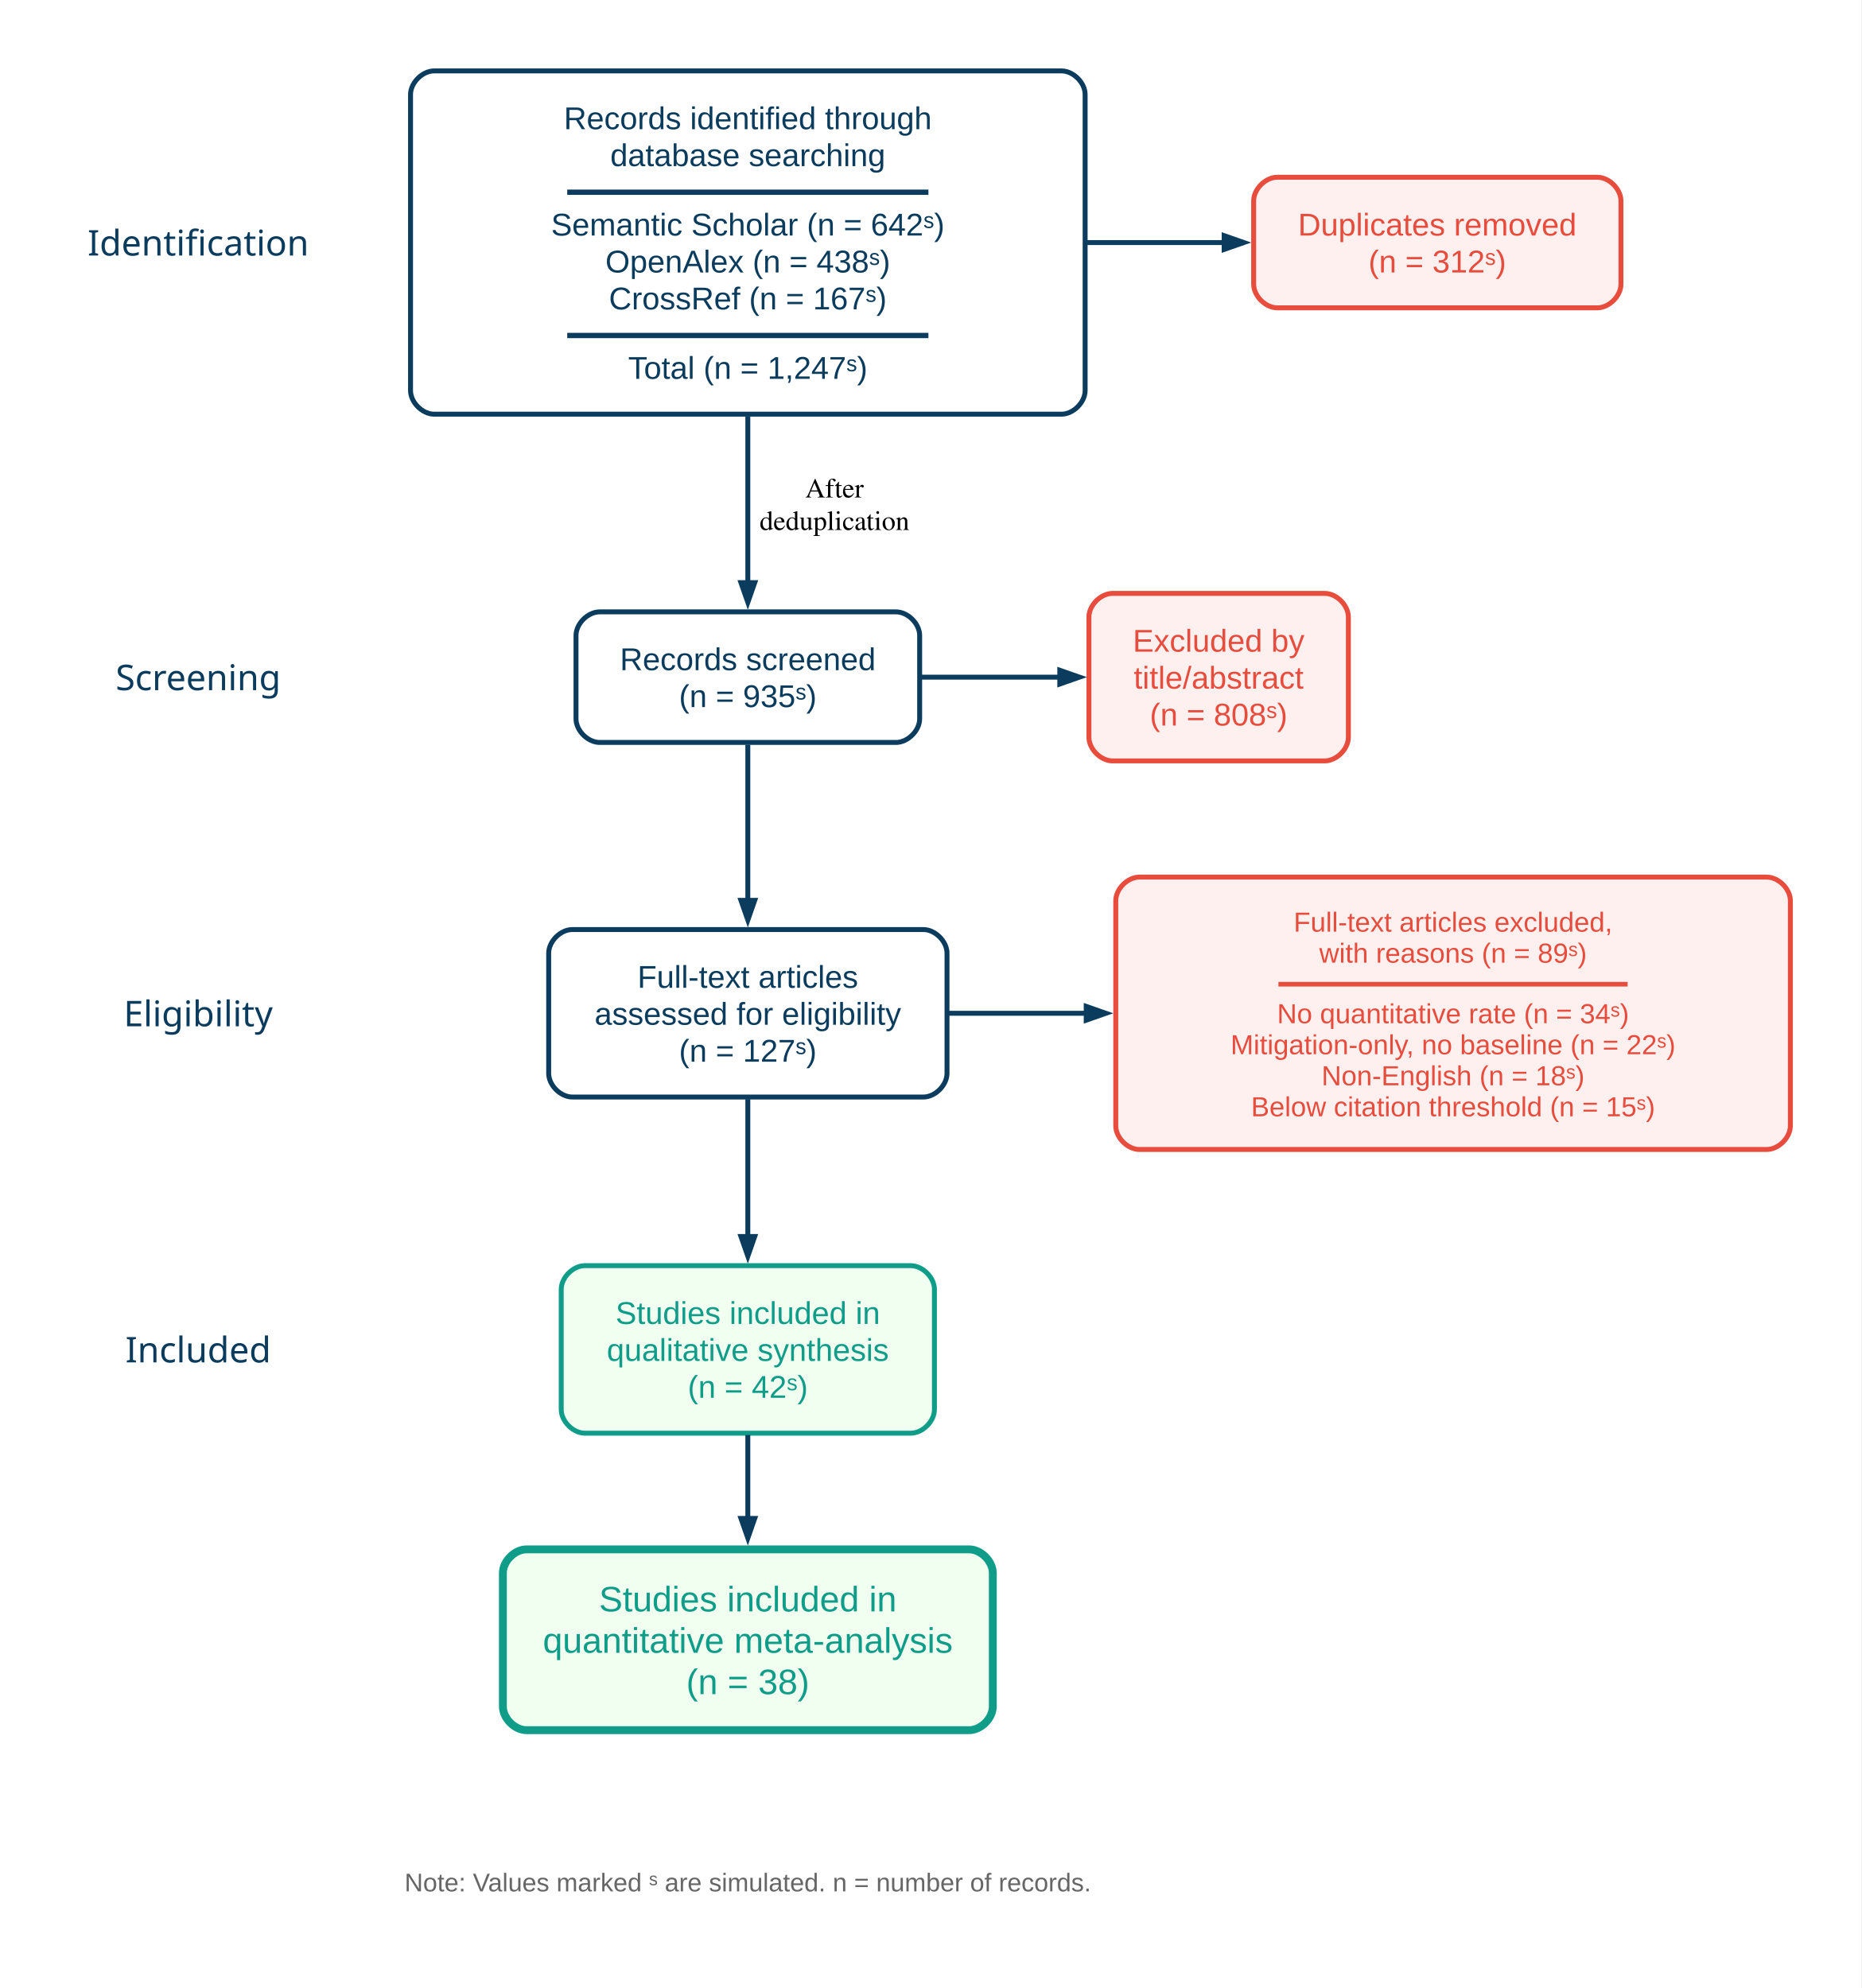
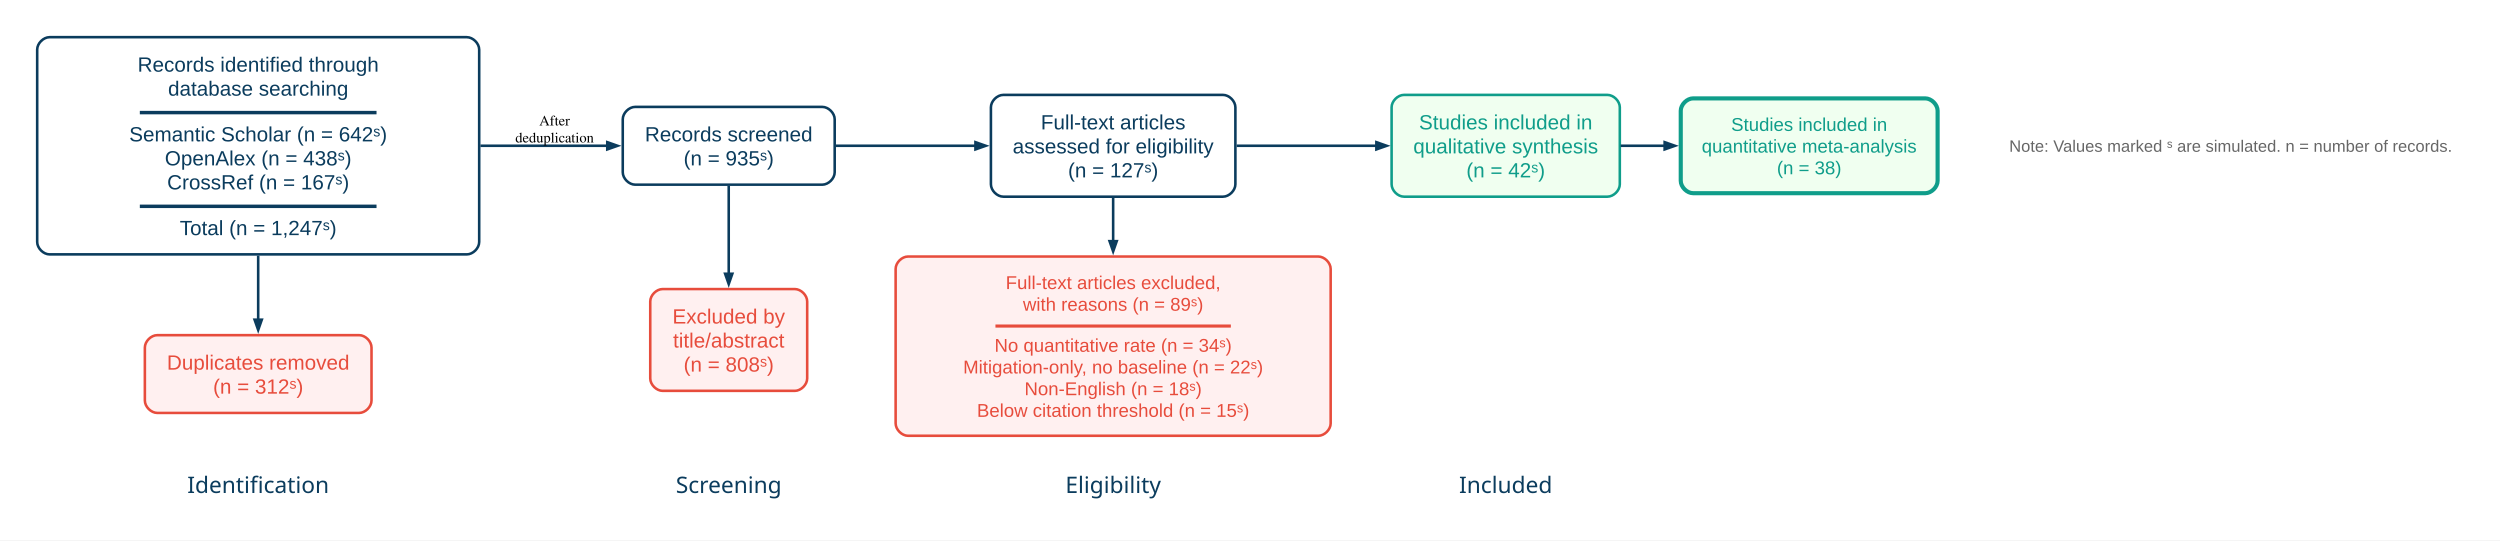
- <svg xmlns="http://www.w3.org/2000/svg" width="3000pt" height="3205pt" viewBox="0.00 0.00 3000.00 3205.00">
-   <g id="graph0" class="graph" transform="scale(3.17511 3.17511) rotate(0) translate(36 973.5)">
-     <polygon fill="white" stroke="none" points="-36,36 -36,-973.5 908.85,-973.5 908.85,36 -36,36" />
+ <svg xmlns="http://www.w3.org/2000/svg" width="4800pt" height="1037pt" viewBox="0.00 0.00 4800.00 1037.00">
+   <g id="graph0" class="graph" transform="scale(1.98306 1.98306) rotate(0) translate(36 487.15)">
+     <polygon fill="white" stroke="none" points="-36,36 -36,-487.15 2384.5,-487.15 2384.5,36 -36,36" />
    <g id="node1" class="node">
-       <text xml:space="preserve" text-anchor="middle" x="64.62" y="-843.75" font-family="Arial Bold" font-size="18.00" fill="#0b3c5d">Identification</text>
+       <text xml:space="preserve" text-anchor="middle" x="213.97" y="-9.85" font-family="Arial Bold" font-size="22.00" fill="#0b3c5d">Identification</text>
    </g>
    <g id="node2" class="node">
-       <text xml:space="preserve" text-anchor="middle" x="64.62" y="-623.07" font-family="Arial Bold" font-size="18.00" fill="#0b3c5d">Screening</text>
+       <text xml:space="preserve" text-anchor="middle" x="669.55" y="-9.85" font-family="Arial Bold" font-size="22.00" fill="#0b3c5d">Screening</text>
    </g>
    <g id="node3" class="node">
-       <text xml:space="preserve" text-anchor="middle" x="64.62" y="-452.4" font-family="Arial Bold" font-size="18.00" fill="#0b3c5d">Eligibility</text>
+       <text xml:space="preserve" text-anchor="middle" x="1041.75" y="-9.85" font-family="Arial Bold" font-size="22.00" fill="#0b3c5d">Eligibility</text>
    </g>
    <g id="node4" class="node">
-       <text xml:space="preserve" text-anchor="middle" x="64.62" y="-281.73" font-family="Arial Bold" font-size="18.00" fill="#0b3c5d">Included</text>
+       <text xml:space="preserve" text-anchor="middle" x="1421.82" y="-9.85" font-family="Arial Bold" font-size="22.00" fill="#0b3c5d">Included</text>
    </g>
    <g id="node5" class="node">
-       <path fill="#ffffff" stroke="#0b3c5d" stroke-width="2.5" d="M502.85,-937.5C502.85,-937.5 184.4,-937.5 184.4,-937.5 178.4,-937.5 172.4,-931.5 172.4,-925.5 172.4,-925.5 172.4,-775.2 172.4,-775.2 172.4,-769.2 178.4,-763.2 184.4,-763.2 184.4,-763.2 502.85,-763.2 502.85,-763.2 508.85,-763.2 514.85,-769.2 514.85,-775.2 514.85,-775.2 514.85,-925.5 514.85,-925.5 514.85,-931.5 508.85,-937.5 502.85,-937.5" />
-       <text xml:space="preserve" text-anchor="middle" x="343.62" y="-907.9" font-family="Arial" font-size="16.00" fill="#0b3c5d">Records identified through</text>
-       <text xml:space="preserve" text-anchor="middle" x="343.62" y="-889.15" font-family="Arial" font-size="16.00" fill="#0b3c5d">database searching</text>
-       <text xml:space="preserve" text-anchor="middle" x="343.62" y="-870.4" font-family="Arial" font-size="16.00" fill="#0b3c5d">━━━━━━━━━━━━━━━━━━━</text>
-       <text xml:space="preserve" text-anchor="middle" x="343.62" y="-853.9" font-family="Arial" font-size="16.00" fill="#0b3c5d">Semantic Scholar (n = 642ˢ)</text>
-       <text xml:space="preserve" text-anchor="middle" x="343.62" y="-835.15" font-family="Arial" font-size="16.00" fill="#0b3c5d">OpenAlex (n = 438ˢ)</text>
-       <text xml:space="preserve" text-anchor="middle" x="343.62" y="-816.4" font-family="Arial" font-size="16.00" fill="#0b3c5d">CrossRef (n = 167ˢ)</text>
-       <text xml:space="preserve" text-anchor="middle" x="343.62" y="-797.65" font-family="Arial" font-size="16.00" fill="#0b3c5d">━━━━━━━━━━━━━━━━━━━</text>
-       <text xml:space="preserve" text-anchor="middle" x="343.62" y="-781.15" font-family="Arial" font-size="16.00" fill="#0b3c5d">Total (n = 1,247ˢ)</text>
+       <path fill="#ffffff" stroke="#0b3c5d" stroke-width="2.5" d="M415.95,-451.15C415.95,-451.15 12,-451.15 12,-451.15 6,-451.15 0,-445.15 0,-439.15 0,-439.15 0,-252.85 0,-252.85 0,-246.85 6,-240.85 12,-240.85 12,-240.85 415.95,-240.85 415.95,-240.85 421.95,-240.85 427.95,-246.85 427.95,-252.85 427.95,-252.85 427.95,-439.15 427.95,-439.15 427.95,-445.15 421.95,-451.15 415.95,-451.15" />
+       <text xml:space="preserve" text-anchor="middle" x="213.97" y="-417.75" font-family="Arial" font-size="20.00" fill="#0b3c5d">Records identified through</text>
+       <text xml:space="preserve" text-anchor="middle" x="213.97" y="-394.5" font-family="Arial" font-size="20.00" fill="#0b3c5d">database searching</text>
+       <text xml:space="preserve" text-anchor="middle" x="213.97" y="-371.25" font-family="Arial" font-size="20.00" fill="#0b3c5d">━━━━━━━━━━━━━━━━━━━</text>
+       <text xml:space="preserve" text-anchor="middle" x="213.97" y="-350.25" font-family="Arial" font-size="20.00" fill="#0b3c5d">Semantic Scholar (n = 642ˢ)</text>
+       <text xml:space="preserve" text-anchor="middle" x="213.97" y="-327" font-family="Arial" font-size="20.00" fill="#0b3c5d">OpenAlex (n = 438ˢ)</text>
+       <text xml:space="preserve" text-anchor="middle" x="213.97" y="-303.75" font-family="Arial" font-size="20.00" fill="#0b3c5d">CrossRef (n = 167ˢ)</text>
+       <text xml:space="preserve" text-anchor="middle" x="213.97" y="-280.5" font-family="Arial" font-size="20.00" fill="#0b3c5d">━━━━━━━━━━━━━━━━━━━</text>
+       <text xml:space="preserve" text-anchor="middle" x="213.97" y="-259.5" font-family="Arial" font-size="20.00" fill="#0b3c5d">Total (n = 1,247ˢ)</text>
    </g>
    <g id="node6" class="node">
-       <path fill="#fff0f0" stroke="#e74c3c" stroke-width="2.5" d="M774.85,-883.5C774.85,-883.5 612.4,-883.5 612.4,-883.5 606.4,-883.5 600.4,-877.5 600.4,-871.5 600.4,-871.5 600.4,-829.2 600.4,-829.2 600.4,-823.2 606.4,-817.2 612.4,-817.2 612.4,-817.2 774.85,-817.2 774.85,-817.2 780.85,-817.2 786.85,-823.2 786.85,-829.2 786.85,-829.2 786.85,-871.5 786.85,-871.5 786.85,-877.5 780.85,-883.5 774.85,-883.5" />
-       <text xml:space="preserve" text-anchor="middle" x="693.62" y="-853.9" font-family="Arial" font-size="16.00" fill="#e74c3c">Duplicates removed</text>
-       <text xml:space="preserve" text-anchor="middle" x="693.62" y="-835.15" font-family="Arial" font-size="16.00" fill="#e74c3c">(n = 312ˢ)</text>
+       <path fill="#fff0f0" stroke="#e74c3c" stroke-width="2.5" d="M311.7,-162.65C311.7,-162.65 116.25,-162.65 116.25,-162.65 110.25,-162.65 104.25,-156.65 104.25,-150.65 104.25,-150.65 104.25,-99.35 104.25,-99.35 104.25,-93.35 110.25,-87.35 116.25,-87.35 116.25,-87.35 311.7,-87.35 311.7,-87.35 317.7,-87.35 323.7,-93.35 323.7,-99.35 323.7,-99.35 323.7,-150.65 323.7,-150.65 323.7,-156.65 317.7,-162.65 311.7,-162.65" />
+       <text xml:space="preserve" text-anchor="middle" x="213.97" y="-129.25" font-family="Arial" font-size="20.00" fill="#e74c3c">Duplicates removed</text>
+       <text xml:space="preserve" text-anchor="middle" x="213.97" y="-106" font-family="Arial" font-size="20.00" fill="#e74c3c">(n = 312ˢ)</text>
    </g>
    <g id="edge6" class="edge">
-       <path fill="none" stroke="#0b3c5d" stroke-width="2.5" d="M515.89,-850.35C539.11,-850.35 562.32,-850.35 585.54,-850.35" />
-       <polygon fill="#0b3c5d" stroke="#0b3c5d" stroke-width="2.5" points="585.42,-853.85 595.42,-850.35 585.42,-846.85 585.42,-853.85" />
+       <path fill="none" stroke="#0b3c5d" stroke-width="2.5" d="M213.97,-239.63C213.97,-218.91 213.97,-198.18 213.97,-177.46" />
+       <polygon fill="#0b3c5d" stroke="#0b3c5d" stroke-width="2.5" points="217.48,-177.63 213.98,-167.63 210.48,-177.63 217.48,-177.63" />
    </g>
    <g id="node7" class="node">
-       <path fill="#ffffff" stroke="#0b3c5d" stroke-width="2.5" d="M418.85,-662.82C418.85,-662.82 268.4,-662.82 268.4,-662.82 262.4,-662.82 256.4,-656.82 256.4,-650.82 256.4,-650.82 256.4,-608.52 256.4,-608.52 256.4,-602.52 262.4,-596.52 268.4,-596.52 268.4,-596.52 418.85,-596.52 418.85,-596.52 424.85,-596.52 430.85,-602.52 430.85,-608.52 430.85,-608.52 430.85,-650.82 430.85,-650.82 430.85,-656.82 424.85,-662.82 418.85,-662.82" />
-       <text xml:space="preserve" text-anchor="middle" x="343.62" y="-633.22" font-family="Arial" font-size="16.00" fill="#0b3c5d">Records screened</text>
-       <text xml:space="preserve" text-anchor="middle" x="343.62" y="-614.47" font-family="Arial" font-size="16.00" fill="#0b3c5d">(n = 935ˢ)</text>
+       <path fill="#ffffff" stroke="#0b3c5d" stroke-width="2.5" d="M760.15,-383.65C760.15,-383.65 578.95,-383.65 578.95,-383.65 572.95,-383.65 566.95,-377.65 566.95,-371.65 566.95,-371.65 566.95,-320.35 566.95,-320.35 566.95,-314.35 572.95,-308.35 578.95,-308.35 578.95,-308.35 760.15,-308.35 760.15,-308.35 766.15,-308.35 772.15,-314.35 772.15,-320.35 772.15,-320.35 772.15,-371.65 772.15,-371.65 772.15,-377.65 766.15,-383.65 760.15,-383.65" />
+       <text xml:space="preserve" text-anchor="middle" x="669.55" y="-350.25" font-family="Arial" font-size="20.00" fill="#0b3c5d">Records screened</text>
+       <text xml:space="preserve" text-anchor="middle" x="669.55" y="-327" font-family="Arial" font-size="20.00" fill="#0b3c5d">(n = 935ˢ)</text>
    </g>
    <g id="edge1" class="edge">
-       <path fill="none" stroke="#0b3c5d" stroke-width="2.5" d="M343.62,-761.98C343.62,-733.14 343.62,-702.18 343.62,-677.56" />
-       <polygon fill="#0b3c5d" stroke="#0b3c5d" stroke-width="2.5" points="347.13,-677.65 343.63,-667.65 340.13,-677.65 347.13,-677.65" />
-       <text xml:space="preserve" text-anchor="middle" x="384.12" y="-720.9" font-family="Times,serif" font-size="14.00">  After</text>
-       <text xml:space="preserve" text-anchor="middle" x="384.12" y="-704.4" font-family="Times,serif" font-size="14.00">  deduplication</text>
+       <path fill="none" stroke="#0b3c5d" stroke-width="2.5" d="M429.14,-346C471.53,-346 514.51,-346 552.13,-346" />
+       <polygon fill="#0b3c5d" stroke="#0b3c5d" stroke-width="2.5" points="551.96,-349.5 561.96,-346 551.96,-342.5 551.96,-349.5" />
+       <text xml:space="preserve" text-anchor="middle" x="497.45" y="-365.7" font-family="Times,serif" font-size="14.00">  After</text>
+       <text xml:space="preserve" text-anchor="middle" x="497.45" y="-349.2" font-family="Times,serif" font-size="14.00">  deduplication</text>
    </g>
    <g id="node8" class="node">
-       <path fill="#fff0f0" stroke="#e74c3c" stroke-width="2.5" d="M636.48,-672.2C636.48,-672.2 528.77,-672.2 528.77,-672.2 522.77,-672.2 516.77,-666.2 516.77,-660.2 516.77,-660.2 516.77,-599.15 516.77,-599.15 516.77,-593.15 522.77,-587.15 528.77,-587.15 528.77,-587.15 636.48,-587.15 636.48,-587.15 642.48,-587.15 648.48,-593.15 648.48,-599.15 648.48,-599.15 648.48,-660.2 648.48,-660.2 648.48,-666.2 642.48,-672.2 636.48,-672.2" />
-       <text xml:space="preserve" text-anchor="middle" x="582.62" y="-642.6" font-family="Arial" font-size="16.00" fill="#e74c3c">Excluded by</text>
-       <text xml:space="preserve" text-anchor="middle" x="582.62" y="-623.85" font-family="Arial" font-size="16.00" fill="#e74c3c">title/abstract</text>
-       <text xml:space="preserve" text-anchor="middle" x="582.62" y="-605.1" font-family="Arial" font-size="16.00" fill="#e74c3c">(n = 808ˢ)</text>
+       <path fill="#fff0f0" stroke="#e74c3c" stroke-width="2.5" d="M733.52,-207.28C733.52,-207.28 605.57,-207.28 605.57,-207.28 599.57,-207.28 593.57,-201.28 593.57,-195.28 593.57,-195.28 593.57,-120.72 593.57,-120.72 593.57,-114.72 599.57,-108.72 605.57,-108.72 605.57,-108.72 733.52,-108.72 733.52,-108.72 739.52,-108.72 745.52,-114.72 745.52,-120.72 745.52,-120.72 745.52,-195.28 745.52,-195.28 745.52,-201.28 739.52,-207.28 733.52,-207.28" />
+       <text xml:space="preserve" text-anchor="middle" x="669.55" y="-173.88" font-family="Arial" font-size="20.00" fill="#e74c3c">Excluded by</text>
+       <text xml:space="preserve" text-anchor="middle" x="669.55" y="-150.62" font-family="Arial" font-size="20.00" fill="#e74c3c">title/abstract</text>
+       <text xml:space="preserve" text-anchor="middle" x="669.55" y="-127.38" font-family="Arial" font-size="20.00" fill="#e74c3c">(n = 808ˢ)</text>
    </g>
    <g id="edge7" class="edge">
-       <path fill="none" stroke="#0b3c5d" stroke-width="2.5" d="M431.85,-629.67C455.24,-629.67 478.62,-629.67 502.01,-629.67" />
-       <polygon fill="#0b3c5d" stroke="#0b3c5d" stroke-width="2.5" points="501.99,-633.18 511.99,-629.68 501.99,-626.18 501.99,-633.18" />
+       <path fill="none" stroke="#0b3c5d" stroke-width="2.5" d="M669.55,-307.27C669.55,-278.79 669.55,-250.31 669.55,-221.84" />
+       <polygon fill="#0b3c5d" stroke="#0b3c5d" stroke-width="2.5" points="673.05,-222.09 669.55,-212.09 666.05,-222.09 673.05,-222.09" />
    </g>
    <g id="node9" class="node">
-       <path fill="#ffffff" stroke="#0b3c5d" stroke-width="2.5" d="M432.73,-501.52C432.73,-501.52 254.53,-501.52 254.53,-501.52 248.53,-501.52 242.53,-495.52 242.53,-489.52 242.53,-489.52 242.53,-428.48 242.53,-428.48 242.53,-422.48 248.53,-416.48 254.53,-416.48 254.53,-416.48 432.73,-416.48 432.73,-416.48 438.73,-416.48 444.73,-422.48 444.73,-428.48 444.73,-428.48 444.73,-489.52 444.73,-489.52 444.73,-495.52 438.73,-501.52 432.73,-501.52" />
-       <text xml:space="preserve" text-anchor="middle" x="343.62" y="-471.93" font-family="Arial" font-size="16.00" fill="#0b3c5d">Full-text articles</text>
-       <text xml:space="preserve" text-anchor="middle" x="343.62" y="-453.18" font-family="Arial" font-size="16.00" fill="#0b3c5d">assessed for eligibility</text>
-       <text xml:space="preserve" text-anchor="middle" x="343.62" y="-434.43" font-family="Arial" font-size="16.00" fill="#0b3c5d">(n = 127ˢ)</text>
+       <path fill="#ffffff" stroke="#0b3c5d" stroke-width="2.5" d="M1148.1,-395.27C1148.1,-395.27 935.4,-395.27 935.4,-395.27 929.4,-395.27 923.4,-389.27 923.4,-383.27 923.4,-383.27 923.4,-308.73 923.4,-308.73 923.4,-302.73 929.4,-296.73 935.4,-296.73 935.4,-296.73 1148.1,-296.73 1148.1,-296.73 1154.1,-296.73 1160.1,-302.73 1160.1,-308.73 1160.1,-308.73 1160.1,-383.27 1160.1,-383.27 1160.1,-389.27 1154.1,-395.27 1148.1,-395.27" />
+       <text xml:space="preserve" text-anchor="middle" x="1041.75" y="-361.88" font-family="Arial" font-size="20.00" fill="#0b3c5d">Full-text articles</text>
+       <text xml:space="preserve" text-anchor="middle" x="1041.75" y="-338.62" font-family="Arial" font-size="20.00" fill="#0b3c5d">assessed for eligibility</text>
+       <text xml:space="preserve" text-anchor="middle" x="1041.75" y="-315.38" font-family="Arial" font-size="20.00" fill="#0b3c5d">(n = 127ˢ)</text>
    </g>
    <g id="edge2" class="edge">
-       <path fill="none" stroke="#0b3c5d" stroke-width="2.5" d="M343.62,-595.35C343.62,-572.81 343.62,-542.47 343.62,-516.24" />
-       <polygon fill="#0b3c5d" stroke="#0b3c5d" stroke-width="2.5" points="347.13,-516.34 343.63,-506.34 340.13,-516.34 347.13,-516.34" />
+       <path fill="none" stroke="#0b3c5d" stroke-width="2.5" d="M773.18,-346C815.07,-346 864.04,-346 908.55,-346" />
+       <polygon fill="#0b3c5d" stroke="#0b3c5d" stroke-width="2.5" points="908.42,-349.5 918.42,-346 908.42,-342.5 908.42,-349.5" />
    </g>
    <g id="node10" class="node">
-       <path fill="#fff0f0" stroke="#e74c3c" stroke-width="2.5" d="M860.85,-528.15C860.85,-528.15 542.4,-528.15 542.4,-528.15 536.4,-528.15 530.4,-522.15 530.4,-516.15 530.4,-516.15 530.4,-401.85 530.4,-401.85 530.4,-395.85 536.4,-389.85 542.4,-389.85 542.4,-389.85 860.85,-389.85 860.85,-389.85 866.85,-389.85 872.85,-395.85 872.85,-401.85 872.85,-401.85 872.85,-516.15 872.85,-516.15 872.85,-522.15 866.85,-528.15 860.85,-528.15" />
-       <text xml:space="preserve" text-anchor="middle" x="701.62" y="-500.45" font-family="Arial" font-size="14.00" fill="#e74c3c">Full-text articles excluded,</text>
-       <text xml:space="preserve" text-anchor="middle" x="701.62" y="-484.7" font-family="Arial" font-size="14.00" fill="#e74c3c">with reasons (n = 89ˢ)</text>
-       <text xml:space="preserve" text-anchor="middle" x="701.62" y="-468.95" font-family="Arial" font-size="14.00" fill="#e74c3c">━━━━━━━━━━━━━━━━━━━━━</text>
-       <text xml:space="preserve" text-anchor="middle" x="701.62" y="-453.95" font-family="Arial" font-size="14.00" fill="#e74c3c">No quantitative rate (n = 34ˢ)</text>
-       <text xml:space="preserve" text-anchor="middle" x="701.62" y="-438.2" font-family="Arial" font-size="14.00" fill="#e74c3c">Mitigation-only, no baseline (n = 22ˢ)</text>
-       <text xml:space="preserve" text-anchor="middle" x="701.62" y="-422.45" font-family="Arial" font-size="14.00" fill="#e74c3c">Non-English (n = 18ˢ)</text>
-       <text xml:space="preserve" text-anchor="middle" x="701.62" y="-406.7" font-family="Arial" font-size="14.00" fill="#e74c3c">Below citation threshold (n = 15ˢ)</text>
+       <path fill="#fff0f0" stroke="#e74c3c" stroke-width="2.5" d="M1240.35,-238.78C1240.35,-238.78 843.15,-238.78 843.15,-238.78 837.15,-238.78 831.15,-232.78 831.15,-226.78 831.15,-226.78 831.15,-77.22 831.15,-77.22 831.15,-71.22 837.15,-65.22 843.15,-65.22 843.15,-65.22 1240.35,-65.22 1240.35,-65.22 1246.35,-65.22 1252.35,-71.22 1252.35,-77.22 1252.35,-77.22 1252.35,-226.78 1252.35,-226.78 1252.35,-232.78 1246.35,-238.78 1240.35,-238.78" />
+       <text xml:space="preserve" text-anchor="middle" x="1041.75" y="-207.28" font-family="Arial" font-size="18.00" fill="#e74c3c">Full-text articles excluded,</text>
+       <text xml:space="preserve" text-anchor="middle" x="1041.75" y="-186.28" font-family="Arial" font-size="18.00" fill="#e74c3c">with reasons (n = 89ˢ)</text>
+       <text xml:space="preserve" text-anchor="middle" x="1041.75" y="-165.28" font-family="Arial" font-size="18.00" fill="#e74c3c">━━━━━━━━━━━━━━━━━━━━━</text>
+       <text xml:space="preserve" text-anchor="middle" x="1041.75" y="-146.53" font-family="Arial" font-size="18.00" fill="#e74c3c">No quantitative rate (n = 34ˢ)</text>
+       <text xml:space="preserve" text-anchor="middle" x="1041.75" y="-125.53" font-family="Arial" font-size="18.00" fill="#e74c3c">Mitigation-only, no baseline (n = 22ˢ)</text>
+       <text xml:space="preserve" text-anchor="middle" x="1041.75" y="-104.53" font-family="Arial" font-size="18.00" fill="#e74c3c">Non-English (n = 18ˢ)</text>
+       <text xml:space="preserve" text-anchor="middle" x="1041.75" y="-83.53" font-family="Arial" font-size="18.00" fill="#e74c3c">Below citation threshold (n = 15ˢ)</text>
    </g>
    <g id="edge8" class="edge">
-       <path fill="none" stroke="#0b3c5d" stroke-width="2.5" d="M445.71,-459C468.97,-459 492.23,-459 515.49,-459" />
-       <polygon fill="#0b3c5d" stroke="#0b3c5d" stroke-width="2.5" points="515.4,-462.5 525.4,-459 515.4,-455.5 515.4,-462.5" />
+       <path fill="none" stroke="#0b3c5d" stroke-width="2.5" d="M1041.75,-295.85C1041.75,-281.72 1041.75,-267.59 1041.75,-253.46" />
+       <polygon fill="#0b3c5d" stroke="#0b3c5d" stroke-width="2.5" points="1045.25,-253.69 1041.75,-243.69 1038.25,-253.69 1045.25,-253.69" />
    </g>
    <g id="node11" class="node">
-       <path fill="#f0fff0" stroke="#0f9d8a" stroke-width="2.5" d="M426.35,-330.85C426.35,-330.85 260.9,-330.85 260.9,-330.85 254.9,-330.85 248.9,-324.85 248.9,-318.85 248.9,-318.85 248.9,-257.8 248.9,-257.8 248.9,-251.8 254.9,-245.8 260.9,-245.8 260.9,-245.8 426.35,-245.8 426.35,-245.8 432.35,-245.8 438.35,-251.8 438.35,-257.8 438.35,-257.8 438.35,-318.85 438.35,-318.85 438.35,-324.85 432.35,-330.85 426.35,-330.85" />
-       <text xml:space="preserve" text-anchor="middle" x="343.62" y="-301.25" font-family="Arial" font-size="16.00" fill="#0f9d8a">Studies included in</text>
-       <text xml:space="preserve" text-anchor="middle" x="343.62" y="-282.5" font-family="Arial" font-size="16.00" fill="#0f9d8a">qualitative synthesis</text>
-       <text xml:space="preserve" text-anchor="middle" x="343.62" y="-263.75" font-family="Arial" font-size="16.00" fill="#0f9d8a">(n = 42ˢ)</text>
+       <path fill="#f0fff0" stroke="#0f9d8a" stroke-width="2.5" d="M1520.3,-395.27C1520.3,-395.27 1323.35,-395.27 1323.35,-395.27 1317.35,-395.27 1311.35,-389.27 1311.35,-383.27 1311.35,-383.27 1311.35,-308.73 1311.35,-308.73 1311.35,-302.73 1317.35,-296.73 1323.35,-296.73 1323.35,-296.73 1520.3,-296.73 1520.3,-296.73 1526.3,-296.73 1532.3,-302.73 1532.3,-308.73 1532.3,-308.73 1532.3,-383.27 1532.3,-383.27 1532.3,-389.27 1526.3,-395.27 1520.3,-395.27" />
+       <text xml:space="preserve" text-anchor="middle" x="1421.82" y="-361.88" font-family="Arial" font-size="20.00" fill="#0f9d8a">Studies included in</text>
+       <text xml:space="preserve" text-anchor="middle" x="1421.82" y="-338.62" font-family="Arial" font-size="20.00" fill="#0f9d8a">qualitative synthesis</text>
+       <text xml:space="preserve" text-anchor="middle" x="1421.82" y="-315.38" font-family="Arial" font-size="20.00" fill="#0f9d8a">(n = 42ˢ)</text>
    </g>
    <g id="edge3" class="edge">
-       <path fill="none" stroke="#0b3c5d" stroke-width="2.5" d="M343.62,-415.44C343.62,-394.26 343.62,-368.39 343.62,-345.6" />
-       <polygon fill="#0b3c5d" stroke="#0b3c5d" stroke-width="2.5" points="347.13,-345.66 343.63,-335.66 340.13,-345.66 347.13,-345.66" />
+       <path fill="none" stroke="#0b3c5d" stroke-width="2.5" d="M1161.34,-346C1204.42,-346 1253.2,-346 1296.75,-346" />
+       <polygon fill="#0b3c5d" stroke="#0b3c5d" stroke-width="2.5" points="1296.6,-349.5 1306.6,-346 1296.6,-342.5 1296.6,-349.5" />
    </g>
    <g id="node12" class="node">
-       <path fill="#f0fff0" stroke="#0f9d8a" stroke-width="4" d="M455.98,-186.8C455.98,-186.8 231.28,-186.8 231.28,-186.8 225.28,-186.8 219.28,-180.8 219.28,-174.8 219.28,-174.8 219.28,-107 219.28,-107 219.28,-101 225.28,-95 231.28,-95 231.28,-95 455.98,-95 455.98,-95 461.98,-95 467.98,-101 467.98,-107 467.98,-107 467.98,-174.8 467.98,-174.8 467.98,-180.8 461.98,-186.8 455.98,-186.8" />
-       <text xml:space="preserve" text-anchor="middle" x="343.62" y="-155.3" font-family="Arial" font-size="18.00" fill="#0f9d8a">Studies included in</text>
-       <text xml:space="preserve" text-anchor="middle" x="343.62" y="-134.3" font-family="Arial" font-size="18.00" fill="#0f9d8a">quantitative meta-analysis</text>
-       <text xml:space="preserve" text-anchor="middle" x="343.62" y="-113.3" font-family="Arial" font-size="18.00" fill="#0f9d8a">(n = 38)</text>
+       <path fill="#f0fff0" stroke="#0f9d8a" stroke-width="4" d="M1828,-391.9C1828,-391.9 1603.3,-391.9 1603.3,-391.9 1597.3,-391.9 1591.3,-385.9 1591.3,-379.9 1591.3,-379.9 1591.3,-312.1 1591.3,-312.1 1591.3,-306.1 1597.3,-300.1 1603.3,-300.1 1603.3,-300.1 1828,-300.1 1828,-300.1 1834,-300.1 1840,-306.1 1840,-312.1 1840,-312.1 1840,-379.9 1840,-379.9 1840,-385.9 1834,-391.9 1828,-391.9" />
+       <text xml:space="preserve" text-anchor="middle" x="1715.65" y="-360.4" font-family="Arial" font-size="18.00" fill="#0f9d8a">Studies included in</text>
+       <text xml:space="preserve" text-anchor="middle" x="1715.65" y="-339.4" font-family="Arial" font-size="18.00" fill="#0f9d8a">quantitative meta-analysis</text>
+       <text xml:space="preserve" text-anchor="middle" x="1715.65" y="-318.4" font-family="Arial" font-size="18.00" fill="#0f9d8a">(n = 38)</text>
    </g>
    <g id="edge4" class="edge">
-       <path fill="none" stroke="#0b3c5d" stroke-width="2.5" d="M343.62,-244.87C343.62,-231.53 343.62,-216.53 343.62,-202.2" />
-       <polygon fill="#0b3c5d" stroke="#0b3c5d" stroke-width="2.5" points="347.13,-202.52 343.63,-192.52 340.13,-202.52 347.13,-202.52" />
+       <path fill="none" stroke="#0b3c5d" stroke-width="2.5" d="M1533.15,-346C1547.1,-346 1561.5,-346 1575.82,-346" />
+       <polygon fill="#0b3c5d" stroke="#0b3c5d" stroke-width="2.5" points="1575.71,-349.5 1585.71,-346 1575.71,-342.5 1575.71,-349.5" />
    </g>
    <g id="node13" class="node">
-       <text xml:space="preserve" text-anchor="middle" x="343.62" y="-13.15" font-family="Arial" font-size="13.00" fill="#666666">Note: Values marked ˢ are simulated. n = number of records.</text>
+       <text xml:space="preserve" text-anchor="middle" x="2123.75" y="-340.18" font-family="Arial" font-size="16.00" fill="#666666">Note: Values marked ˢ are simulated. n = number of records.</text>
    </g>
  </g>
</svg>
